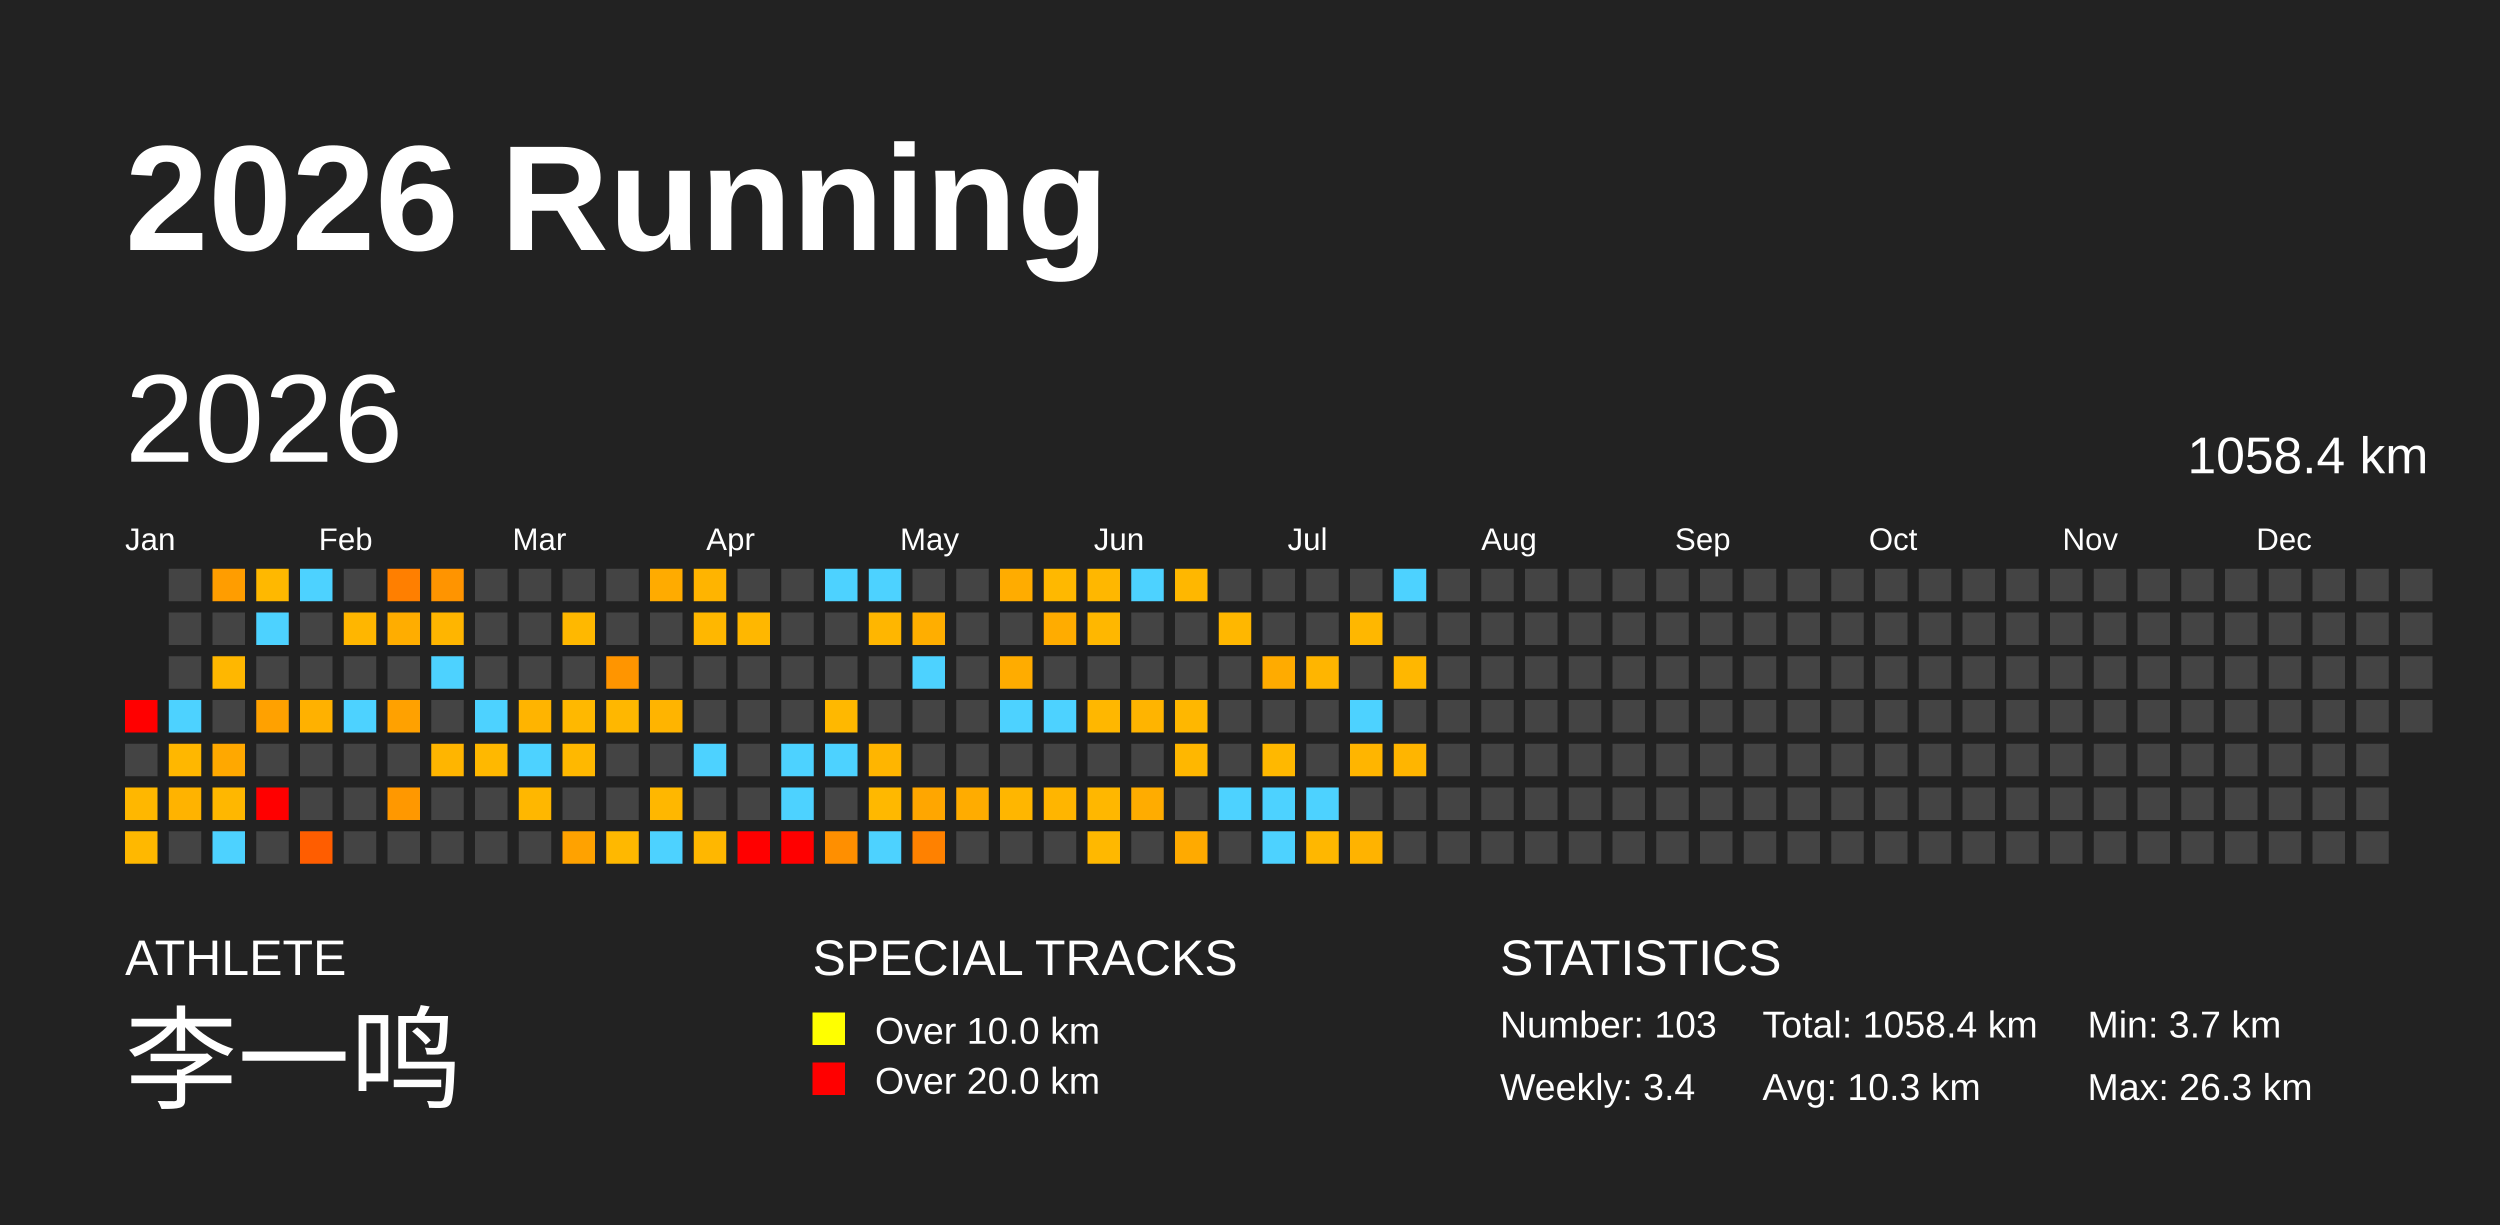
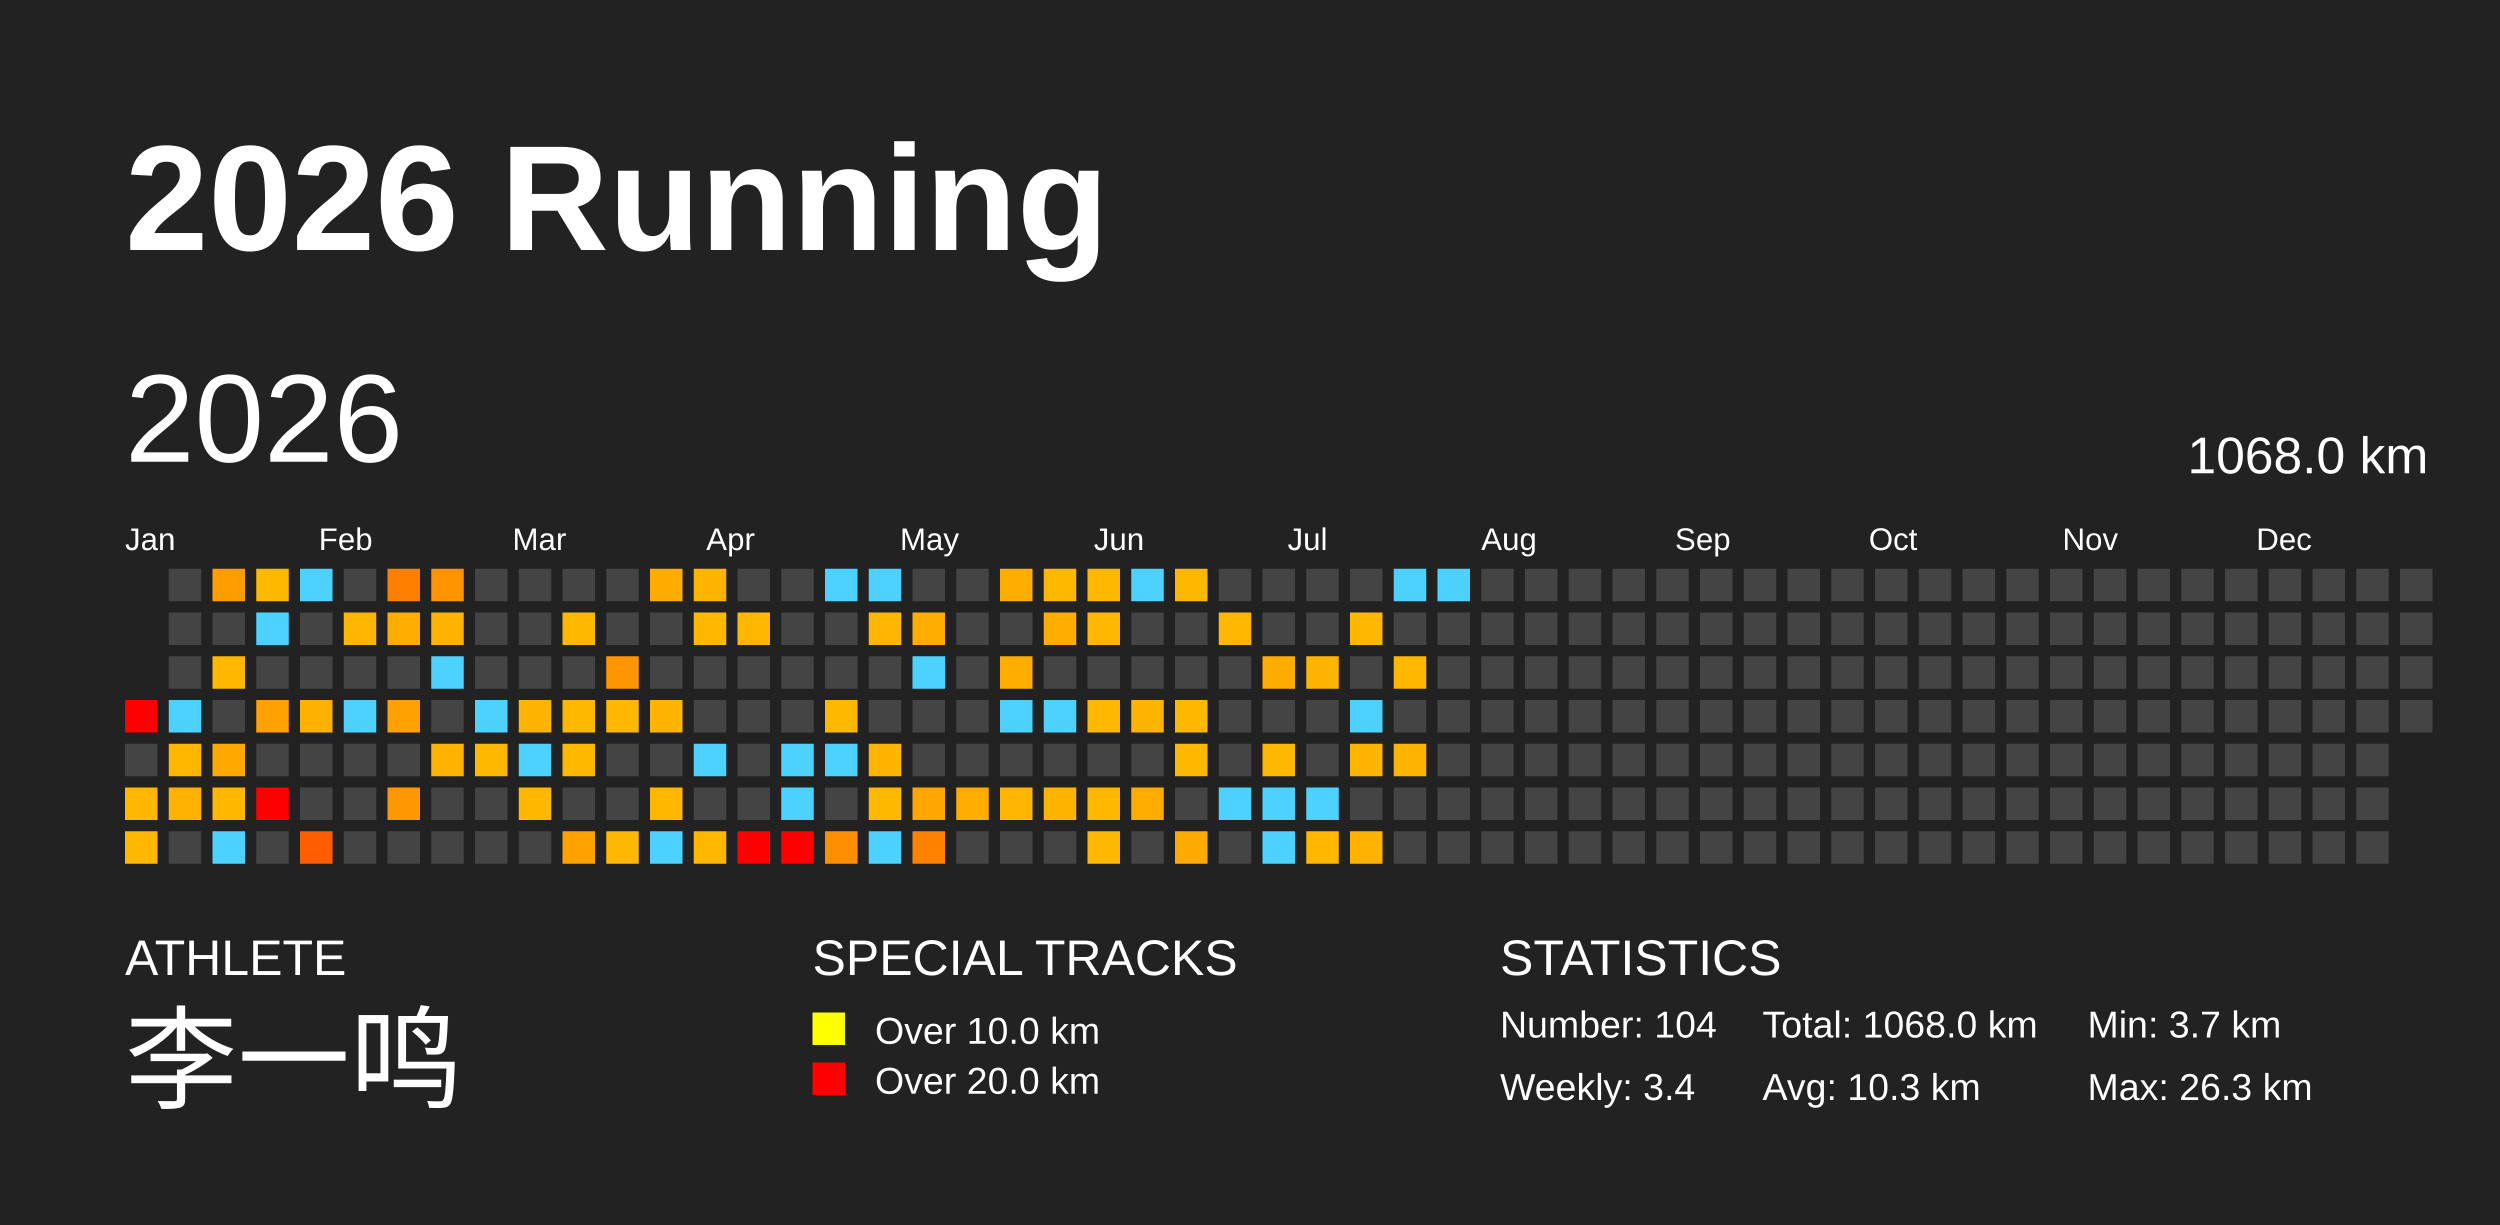
<svg xmlns="http://www.w3.org/2000/svg" baseProfile="full" height="98mm" version="1.1" viewBox="0,0,200,98" width="200mm">
  <defs />
  <rect fill="#222222" height="98" width="200" x="0" y="0" />
  <text fill="#FFFFFF" style="font-size:12px; font-family:Arial; font-weight:bold;" x="10" y="20">2026 Running</text>
  <text fill="#FFFFFF" style="font-size:4px; font-family:Arial" x="10" y="78">ATHLETE</text>
  <text fill="#FFFFFF" style="font-size:9px; font-family:Arial" x="10" y="88">李一鸣</text>
  <text fill="#FFFFFF" style="font-size:4px; font-family:Arial" x="65" y="78">SPECIAL TRACKS</text>
  <rect fill="yellow" height="2.6" width="2.6" x="65" y="81" />
  <text fill="#FFFFFF" style="font-size:3px; font-family:Arial" x="70" y="83.5">Over 10.0 km</text>
  <rect fill="red" height="2.6" width="2.6" x="65" y="85" />
  <text fill="#FFFFFF" style="font-size:3px; font-family:Arial" x="70" y="87.5">Over 20.0 km</text>
  <text fill="#FFFFFF" style="font-size:4px; font-family:Arial" x="120" y="78">STATISTICS</text>
-   <text fill="#FFFFFF" style="font-size:3px; font-family:Arial" x="120" y="83">Number: 103</text>
+   <text fill="#FFFFFF" style="font-size:3px; font-family:Arial" x="120" y="83">Number: 104</text>
  <text fill="#FFFFFF" style="font-size:3px; font-family:Arial" x="120" y="88">Weekly: 3.4</text>
-   <text fill="#FFFFFF" style="font-size:3px; font-family:Arial" x="141" y="83">Total: 1058.4 km</text>
+   <text fill="#FFFFFF" style="font-size:3px; font-family:Arial" x="141" y="83">Total: 1068.0 km</text>
  <text fill="#FFFFFF" style="font-size:3px; font-family:Arial" x="141" y="88">Avg: 10.3 km</text>
  <text fill="#FFFFFF" style="font-size:3px; font-family:Arial" x="167" y="83">Min: 3.7 km</text>
  <text fill="#FFFFFF" style="font-size:3px; font-family:Arial" x="167" y="88">Max: 26.3 km</text>
  <text dominant-baseline="hanging" fill="#FFFFFF" style="font-size:10.0px; font-family:Arial;" x="10" y="30">2026</text>
-   <text dominant-baseline="hanging" fill="#FFFFFF" style="font-size:4.125px; font-family:Arial;" x="175" y="35">1058.4 km</text>
+   <text dominant-baseline="hanging" fill="#FFFFFF" style="font-size:4.125px; font-family:Arial;" x="175" y="35">1068.0 km</text>
  <text fill="#FFFFFF" style="font-size:2.5px; font-family:Arial" x="10.0" y="44">Jan</text>
  <text fill="#FFFFFF" style="font-size:2.5px; font-family:Arial" x="25.5" y="44">Feb</text>
  <text fill="#FFFFFF" style="font-size:2.5px; font-family:Arial" x="41.0" y="44">Mar</text>
  <text fill="#FFFFFF" style="font-size:2.5px; font-family:Arial" x="56.5" y="44">Apr</text>
  <text fill="#FFFFFF" style="font-size:2.5px; font-family:Arial" x="72.0" y="44">May</text>
  <text fill="#FFFFFF" style="font-size:2.5px; font-family:Arial" x="87.5" y="44">Jun</text>
  <text fill="#FFFFFF" style="font-size:2.5px; font-family:Arial" x="103.0" y="44">Jul</text>
  <text fill="#FFFFFF" style="font-size:2.5px; font-family:Arial" x="118.5" y="44">Aug</text>
  <text fill="#FFFFFF" style="font-size:2.5px; font-family:Arial" x="134.0" y="44">Sep</text>
  <text fill="#FFFFFF" style="font-size:2.5px; font-family:Arial" x="149.5" y="44">Oct</text>
  <text fill="#FFFFFF" style="font-size:2.5px; font-family:Arial" x="165.0" y="44">Nov</text>
  <text fill="#FFFFFF" style="font-size:2.5px; font-family:Arial" x="180.5" y="44">Dec</text>
  <rect fill="red" height="2.6" width="2.6" x="10.0" y="56.0" />
  <rect fill="#444444" height="2.6" width="2.6" x="10.0" y="59.5" />
  <rect fill="#ffb700" height="2.6" width="2.6" x="10.0" y="63.0" />
  <rect fill="#ffb800" height="2.6" width="2.6" x="10.0" y="66.5" />
  <rect fill="#444444" height="2.6" width="2.6" x="13.5" y="45.5" />
  <rect fill="#444444" height="2.6" width="2.6" x="13.5" y="49.0" />
  <rect fill="#444444" height="2.6" width="2.6" x="13.5" y="52.5" />
  <rect fill="#4dd2ff" height="2.6" width="2.6" x="13.5" y="56.0" />
  <rect fill="#ffb700" height="2.6" width="2.6" x="13.5" y="59.5" />
  <rect fill="#ffb300" height="2.6" width="2.6" x="13.5" y="63.0" />
  <rect fill="#444444" height="2.6" width="2.6" x="13.5" y="66.5" />
  <rect fill="#ff9d00" height="2.6" width="2.6" x="17.0" y="45.5" />
  <rect fill="#444444" height="2.6" width="2.6" x="17.0" y="49.0" />
  <rect fill="#ffb700" height="2.6" width="2.6" x="17.0" y="52.5" />
  <rect fill="#444444" height="2.6" width="2.6" x="17.0" y="56.0" />
  <rect fill="#ffa800" height="2.6" width="2.6" x="17.0" y="59.5" />
  <rect fill="#ffb700" height="2.6" width="2.6" x="17.0" y="63.0" />
  <rect fill="#4dd2ff" height="2.6" width="2.6" x="17.0" y="66.5" />
  <rect fill="#ffb800" height="2.6" width="2.6" x="20.5" y="45.5" />
  <rect fill="#4dd2ff" height="2.6" width="2.6" x="20.5" y="49.0" />
  <rect fill="#444444" height="2.6" width="2.6" x="20.5" y="52.5" />
  <rect fill="#ffa100" height="2.6" width="2.6" x="20.5" y="56.0" />
  <rect fill="#444444" height="2.6" width="2.6" x="20.5" y="59.5" />
  <rect fill="red" height="2.6" width="2.6" x="20.5" y="63.0" />
  <rect fill="#444444" height="2.6" width="2.6" x="20.5" y="66.5" />
  <rect fill="#4dd2ff" height="2.6" width="2.6" x="24.0" y="45.5" />
  <rect fill="#444444" height="2.6" width="2.6" x="24.0" y="49.0" />
  <rect fill="#444444" height="2.6" width="2.6" x="24.0" y="52.5" />
  <rect fill="#ffb100" height="2.6" width="2.6" x="24.0" y="56.0" />
  <rect fill="#444444" height="2.6" width="2.6" x="24.0" y="59.5" />
  <rect fill="#444444" height="2.6" width="2.6" x="24.0" y="63.0" />
  <rect fill="#ff5d00" height="2.6" width="2.6" x="24.0" y="66.5" />
  <rect fill="#444444" height="2.6" width="2.6" x="27.5" y="45.5" />
  <rect fill="#ffb600" height="2.6" width="2.6" x="27.5" y="49.0" />
  <rect fill="#444444" height="2.6" width="2.6" x="27.5" y="52.5" />
  <rect fill="#4dd2ff" height="2.6" width="2.6" x="27.5" y="56.0" />
  <rect fill="#444444" height="2.6" width="2.6" x="27.5" y="59.5" />
  <rect fill="#444444" height="2.6" width="2.6" x="27.5" y="63.0" />
  <rect fill="#444444" height="2.6" width="2.6" x="27.5" y="66.5" />
  <rect fill="#ff7f00" height="2.6" width="2.6" x="31.0" y="45.5" />
  <rect fill="#ffad00" height="2.6" width="2.6" x="31.0" y="49.0" />
  <rect fill="#444444" height="2.6" width="2.6" x="31.0" y="52.5" />
  <rect fill="#ffa100" height="2.6" width="2.6" x="31.0" y="56.0" />
  <rect fill="#444444" height="2.6" width="2.6" x="31.0" y="59.5" />
  <rect fill="#ff9800" height="2.6" width="2.6" x="31.0" y="63.0" />
  <rect fill="#444444" height="2.6" width="2.6" x="31.0" y="66.5" />
  <rect fill="#ff9400" height="2.6" width="2.6" x="34.5" y="45.5" />
  <rect fill="#ffb500" height="2.6" width="2.6" x="34.5" y="49.0" />
  <rect fill="#4dd2ff" height="2.6" width="2.6" x="34.5" y="52.5" />
  <rect fill="#444444" height="2.6" width="2.6" x="34.5" y="56.0" />
  <rect fill="#ffb500" height="2.6" width="2.6" x="34.5" y="59.5" />
  <rect fill="#444444" height="2.6" width="2.6" x="34.5" y="63.0" />
  <rect fill="#444444" height="2.6" width="2.6" x="34.5" y="66.5" />
  <rect fill="#444444" height="2.6" width="2.6" x="38.0" y="45.5" />
  <rect fill="#444444" height="2.6" width="2.6" x="38.0" y="49.0" />
  <rect fill="#444444" height="2.6" width="2.6" x="38.0" y="52.5" />
  <rect fill="#4dd2ff" height="2.6" width="2.6" x="38.0" y="56.0" />
  <rect fill="#ffb800" height="2.6" width="2.6" x="38.0" y="59.5" />
  <rect fill="#444444" height="2.6" width="2.6" x="38.0" y="63.0" />
  <rect fill="#444444" height="2.6" width="2.6" x="38.0" y="66.5" />
  <rect fill="#444444" height="2.6" width="2.6" x="41.5" y="45.5" />
  <rect fill="#444444" height="2.6" width="2.6" x="41.5" y="49.0" />
  <rect fill="#444444" height="2.6" width="2.6" x="41.5" y="52.5" />
  <rect fill="#ffb400" height="2.6" width="2.6" x="41.5" y="56.0" />
  <rect fill="#4dd2ff" height="2.6" width="2.6" x="41.5" y="59.5" />
  <rect fill="#ffb700" height="2.6" width="2.6" x="41.5" y="63.0" />
  <rect fill="#444444" height="2.6" width="2.6" x="41.5" y="66.5" />
  <rect fill="#444444" height="2.6" width="2.6" x="45.0" y="45.5" />
  <rect fill="#ffb800" height="2.6" width="2.6" x="45.0" y="49.0" />
  <rect fill="#444444" height="2.6" width="2.6" x="45.0" y="52.5" />
  <rect fill="#ffb800" height="2.6" width="2.6" x="45.0" y="56.0" />
  <rect fill="#ffb800" height="2.6" width="2.6" x="45.0" y="59.5" />
  <rect fill="#444444" height="2.6" width="2.6" x="45.0" y="63.0" />
  <rect fill="#ffa200" height="2.6" width="2.6" x="45.0" y="66.5" />
  <rect fill="#444444" height="2.6" width="2.6" x="48.5" y="45.5" />
  <rect fill="#444444" height="2.6" width="2.6" x="48.5" y="49.0" />
  <rect fill="#ff9500" height="2.6" width="2.6" x="48.5" y="52.5" />
  <rect fill="#ffb700" height="2.6" width="2.6" x="48.5" y="56.0" />
  <rect fill="#444444" height="2.6" width="2.6" x="48.5" y="59.5" />
  <rect fill="#444444" height="2.6" width="2.6" x="48.5" y="63.0" />
  <rect fill="#ffb800" height="2.6" width="2.6" x="48.5" y="66.5" />
  <rect fill="#ffab00" height="2.6" width="2.6" x="52.0" y="45.5" />
  <rect fill="#444444" height="2.6" width="2.6" x="52.0" y="49.0" />
  <rect fill="#444444" height="2.6" width="2.6" x="52.0" y="52.5" />
  <rect fill="#ffb400" height="2.6" width="2.6" x="52.0" y="56.0" />
  <rect fill="#444444" height="2.6" width="2.6" x="52.0" y="59.5" />
  <rect fill="#ffb700" height="2.6" width="2.6" x="52.0" y="63.0" />
  <rect fill="#4dd2ff" height="2.6" width="2.6" x="52.0" y="66.5" />
  <rect fill="#ffb400" height="2.6" width="2.6" x="55.5" y="45.5" />
  <rect fill="#ffb700" height="2.6" width="2.6" x="55.5" y="49.0" />
  <rect fill="#444444" height="2.6" width="2.6" x="55.5" y="52.5" />
  <rect fill="#444444" height="2.6" width="2.6" x="55.5" y="56.0" />
  <rect fill="#4dd2ff" height="2.6" width="2.6" x="55.5" y="59.5" />
  <rect fill="#444444" height="2.6" width="2.6" x="55.5" y="63.0" />
  <rect fill="#ffb700" height="2.6" width="2.6" x="55.5" y="66.5" />
  <rect fill="#444444" height="2.6" width="2.6" x="59.0" y="45.5" />
  <rect fill="#ffb700" height="2.6" width="2.6" x="59.0" y="49.0" />
  <rect fill="#444444" height="2.6" width="2.6" x="59.0" y="52.5" />
  <rect fill="#444444" height="2.6" width="2.6" x="59.0" y="56.0" />
  <rect fill="#444444" height="2.6" width="2.6" x="59.0" y="59.5" />
  <rect fill="#444444" height="2.6" width="2.6" x="59.0" y="63.0" />
  <rect fill="red" height="2.6" width="2.6" x="59.0" y="66.5" />
  <rect fill="#444444" height="2.6" width="2.6" x="62.5" y="45.5" />
  <rect fill="#444444" height="2.6" width="2.6" x="62.5" y="49.0" />
  <rect fill="#444444" height="2.6" width="2.6" x="62.5" y="52.5" />
  <rect fill="#444444" height="2.6" width="2.6" x="62.5" y="56.0" />
  <rect fill="#4dd2ff" height="2.6" width="2.6" x="62.5" y="59.5" />
  <rect fill="#4dd2ff" height="2.6" width="2.6" x="62.5" y="63.0" />
  <rect fill="red" height="2.6" width="2.6" x="62.5" y="66.5" />
  <rect fill="#4dd2ff" height="2.6" width="2.6" x="66.0" y="45.5" />
  <rect fill="#444444" height="2.6" width="2.6" x="66.0" y="49.0" />
  <rect fill="#444444" height="2.6" width="2.6" x="66.0" y="52.5" />
  <rect fill="#ffb800" height="2.6" width="2.6" x="66.0" y="56.0" />
  <rect fill="#4dd2ff" height="2.6" width="2.6" x="66.0" y="59.5" />
  <rect fill="#444444" height="2.6" width="2.6" x="66.0" y="63.0" />
  <rect fill="#ff8f00" height="2.6" width="2.6" x="66.0" y="66.5" />
  <rect fill="#4dd2ff" height="2.6" width="2.6" x="69.5" y="45.5" />
  <rect fill="#ffb600" height="2.6" width="2.6" x="69.5" y="49.0" />
  <rect fill="#444444" height="2.6" width="2.6" x="69.5" y="52.5" />
  <rect fill="#444444" height="2.6" width="2.6" x="69.5" y="56.0" />
  <rect fill="#ffb500" height="2.6" width="2.6" x="69.5" y="59.5" />
  <rect fill="#ffb800" height="2.6" width="2.6" x="69.5" y="63.0" />
  <rect fill="#4dd2ff" height="2.6" width="2.6" x="69.5" y="66.5" />
  <rect fill="#444444" height="2.6" width="2.6" x="73.0" y="45.5" />
  <rect fill="#ffae00" height="2.6" width="2.6" x="73.0" y="49.0" />
  <rect fill="#4dd2ff" height="2.6" width="2.6" x="73.0" y="52.5" />
  <rect fill="#444444" height="2.6" width="2.6" x="73.0" y="56.0" />
  <rect fill="#444444" height="2.6" width="2.6" x="73.0" y="59.5" />
  <rect fill="#ffa600" height="2.6" width="2.6" x="73.0" y="63.0" />
  <rect fill="#ff8100" height="2.6" width="2.6" x="73.0" y="66.5" />
  <rect fill="#444444" height="2.6" width="2.6" x="76.5" y="45.5" />
  <rect fill="#444444" height="2.6" width="2.6" x="76.5" y="49.0" />
  <rect fill="#444444" height="2.6" width="2.6" x="76.5" y="52.5" />
  <rect fill="#444444" height="2.6" width="2.6" x="76.5" y="56.0" />
  <rect fill="#444444" height="2.6" width="2.6" x="76.5" y="59.5" />
  <rect fill="#ffac00" height="2.6" width="2.6" x="76.5" y="63.0" />
  <rect fill="#444444" height="2.6" width="2.6" x="76.5" y="66.5" />
  <rect fill="#ffac00" height="2.6" width="2.6" x="80.0" y="45.5" />
  <rect fill="#444444" height="2.6" width="2.6" x="80.0" y="49.0" />
  <rect fill="#ffac00" height="2.6" width="2.6" x="80.0" y="52.5" />
  <rect fill="#4dd2ff" height="2.6" width="2.6" x="80.0" y="56.0" />
  <rect fill="#444444" height="2.6" width="2.6" x="80.0" y="59.5" />
  <rect fill="#ffb600" height="2.6" width="2.6" x="80.0" y="63.0" />
  <rect fill="#444444" height="2.6" width="2.6" x="80.0" y="66.5" />
  <rect fill="#ffb800" height="2.6" width="2.6" x="83.5" y="45.5" />
  <rect fill="#ffac00" height="2.6" width="2.6" x="83.5" y="49.0" />
  <rect fill="#444444" height="2.6" width="2.6" x="83.5" y="52.5" />
  <rect fill="#4dd2ff" height="2.6" width="2.6" x="83.5" y="56.0" />
  <rect fill="#444444" height="2.6" width="2.6" x="83.5" y="59.5" />
  <rect fill="#ffb500" height="2.6" width="2.6" x="83.5" y="63.0" />
  <rect fill="#444444" height="2.6" width="2.6" x="83.5" y="66.5" />
  <rect fill="#ffb700" height="2.6" width="2.6" x="87.0" y="45.5" />
  <rect fill="#ffb700" height="2.6" width="2.6" x="87.0" y="49.0" />
  <rect fill="#444444" height="2.6" width="2.6" x="87.0" y="52.5" />
  <rect fill="#ffb700" height="2.6" width="2.6" x="87.0" y="56.0" />
  <rect fill="#444444" height="2.6" width="2.6" x="87.0" y="59.5" />
  <rect fill="#ffb700" height="2.6" width="2.6" x="87.0" y="63.0" />
  <rect fill="#ffb800" height="2.6" width="2.6" x="87.0" y="66.5" />
  <rect fill="#4dd2ff" height="2.6" width="2.6" x="90.5" y="45.5" />
  <rect fill="#444444" height="2.6" width="2.6" x="90.5" y="49.0" />
  <rect fill="#444444" height="2.6" width="2.6" x="90.5" y="52.5" />
  <rect fill="#ffb400" height="2.6" width="2.6" x="90.5" y="56.0" />
  <rect fill="#444444" height="2.6" width="2.6" x="90.5" y="59.5" />
  <rect fill="#ffac00" height="2.6" width="2.6" x="90.5" y="63.0" />
  <rect fill="#444444" height="2.6" width="2.6" x="90.5" y="66.5" />
  <rect fill="#ffb700" height="2.6" width="2.6" x="94.0" y="45.5" />
  <rect fill="#444444" height="2.6" width="2.6" x="94.0" y="49.0" />
  <rect fill="#444444" height="2.6" width="2.6" x="94.0" y="52.5" />
  <rect fill="#ffb700" height="2.6" width="2.6" x="94.0" y="56.0" />
  <rect fill="#ffb700" height="2.6" width="2.6" x="94.0" y="59.5" />
  <rect fill="#444444" height="2.6" width="2.6" x="94.0" y="63.0" />
  <rect fill="#ffaa00" height="2.6" width="2.6" x="94.0" y="66.5" />
  <rect fill="#444444" height="2.6" width="2.6" x="97.5" y="45.5" />
  <rect fill="#ffb700" height="2.6" width="2.6" x="97.5" y="49.0" />
  <rect fill="#444444" height="2.6" width="2.6" x="97.5" y="52.5" />
  <rect fill="#444444" height="2.6" width="2.6" x="97.5" y="56.0" />
  <rect fill="#444444" height="2.6" width="2.6" x="97.5" y="59.5" />
  <rect fill="#4dd2ff" height="2.6" width="2.6" x="97.5" y="63.0" />
  <rect fill="#444444" height="2.6" width="2.6" x="97.5" y="66.5" />
  <rect fill="#444444" height="2.6" width="2.6" x="101.0" y="45.5" />
  <rect fill="#444444" height="2.6" width="2.6" x="101.0" y="49.0" />
  <rect fill="#ffab00" height="2.6" width="2.6" x="101.0" y="52.5" />
  <rect fill="#444444" height="2.6" width="2.6" x="101.0" y="56.0" />
  <rect fill="#ffb800" height="2.6" width="2.6" x="101.0" y="59.5" />
  <rect fill="#4dd2ff" height="2.6" width="2.6" x="101.0" y="63.0" />
  <rect fill="#4dd2ff" height="2.6" width="2.6" x="101.0" y="66.5" />
  <rect fill="#444444" height="2.6" width="2.6" x="104.5" y="45.5" />
  <rect fill="#444444" height="2.6" width="2.6" x="104.5" y="49.0" />
  <rect fill="#ffb500" height="2.6" width="2.6" x="104.5" y="52.5" />
  <rect fill="#444444" height="2.6" width="2.6" x="104.5" y="56.0" />
  <rect fill="#444444" height="2.6" width="2.6" x="104.5" y="59.5" />
  <rect fill="#4dd2ff" height="2.6" width="2.6" x="104.5" y="63.0" />
  <rect fill="#ffb700" height="2.6" width="2.6" x="104.5" y="66.5" />
  <rect fill="#444444" height="2.6" width="2.6" x="108.0" y="45.5" />
  <rect fill="#ffb700" height="2.6" width="2.6" x="108.0" y="49.0" />
  <rect fill="#444444" height="2.6" width="2.6" x="108.0" y="52.5" />
  <rect fill="#4dd2ff" height="2.6" width="2.6" x="108.0" y="56.0" />
  <rect fill="#ffb500" height="2.6" width="2.6" x="108.0" y="59.5" />
  <rect fill="#444444" height="2.6" width="2.6" x="108.0" y="63.0" />
  <rect fill="#ffb300" height="2.6" width="2.6" x="108.0" y="66.5" />
  <rect fill="#4dd2ff" height="2.6" width="2.6" x="111.5" y="45.5" />
  <rect fill="#444444" height="2.6" width="2.6" x="111.5" y="49.0" />
  <rect fill="#ffb700" height="2.6" width="2.6" x="111.5" y="52.5" />
  <rect fill="#444444" height="2.6" width="2.6" x="111.5" y="56.0" />
  <rect fill="#ffb500" height="2.6" width="2.6" x="111.5" y="59.5" />
  <rect fill="#444444" height="2.6" width="2.6" x="111.5" y="63.0" />
  <rect fill="#444444" height="2.6" width="2.6" x="111.5" y="66.5" />
-   <rect fill="#444444" height="2.6" width="2.6" x="115.0" y="45.5" />
+   <rect fill="#4dd2ff" height="2.6" width="2.6" x="115.0" y="45.5" />
  <rect fill="#444444" height="2.6" width="2.6" x="115.0" y="49.0" />
  <rect fill="#444444" height="2.6" width="2.6" x="115.0" y="52.5" />
  <rect fill="#444444" height="2.6" width="2.6" x="115.0" y="56.0" />
  <rect fill="#444444" height="2.6" width="2.6" x="115.0" y="59.5" />
  <rect fill="#444444" height="2.6" width="2.6" x="115.0" y="63.0" />
  <rect fill="#444444" height="2.6" width="2.6" x="115.0" y="66.5" />
  <rect fill="#444444" height="2.6" width="2.6" x="118.5" y="45.5" />
  <rect fill="#444444" height="2.6" width="2.6" x="118.5" y="49.0" />
  <rect fill="#444444" height="2.6" width="2.6" x="118.5" y="52.5" />
  <rect fill="#444444" height="2.6" width="2.6" x="118.5" y="56.0" />
  <rect fill="#444444" height="2.6" width="2.6" x="118.5" y="59.5" />
  <rect fill="#444444" height="2.6" width="2.6" x="118.5" y="63.0" />
  <rect fill="#444444" height="2.6" width="2.6" x="118.5" y="66.5" />
  <rect fill="#444444" height="2.6" width="2.6" x="122.0" y="45.5" />
  <rect fill="#444444" height="2.6" width="2.6" x="122.0" y="49.0" />
  <rect fill="#444444" height="2.6" width="2.6" x="122.0" y="52.5" />
  <rect fill="#444444" height="2.6" width="2.6" x="122.0" y="56.0" />
  <rect fill="#444444" height="2.6" width="2.6" x="122.0" y="59.5" />
  <rect fill="#444444" height="2.6" width="2.6" x="122.0" y="63.0" />
  <rect fill="#444444" height="2.6" width="2.6" x="122.0" y="66.5" />
  <rect fill="#444444" height="2.6" width="2.6" x="125.5" y="45.5" />
  <rect fill="#444444" height="2.6" width="2.6" x="125.5" y="49.0" />
  <rect fill="#444444" height="2.6" width="2.6" x="125.5" y="52.5" />
  <rect fill="#444444" height="2.6" width="2.6" x="125.5" y="56.0" />
  <rect fill="#444444" height="2.6" width="2.6" x="125.5" y="59.5" />
  <rect fill="#444444" height="2.6" width="2.6" x="125.5" y="63.0" />
  <rect fill="#444444" height="2.6" width="2.6" x="125.5" y="66.5" />
  <rect fill="#444444" height="2.6" width="2.6" x="129.0" y="45.5" />
  <rect fill="#444444" height="2.6" width="2.6" x="129.0" y="49.0" />
  <rect fill="#444444" height="2.6" width="2.6" x="129.0" y="52.5" />
  <rect fill="#444444" height="2.6" width="2.6" x="129.0" y="56.0" />
  <rect fill="#444444" height="2.6" width="2.6" x="129.0" y="59.5" />
  <rect fill="#444444" height="2.6" width="2.6" x="129.0" y="63.0" />
  <rect fill="#444444" height="2.6" width="2.6" x="129.0" y="66.5" />
  <rect fill="#444444" height="2.6" width="2.6" x="132.5" y="45.5" />
  <rect fill="#444444" height="2.6" width="2.6" x="132.5" y="49.0" />
  <rect fill="#444444" height="2.6" width="2.6" x="132.5" y="52.5" />
  <rect fill="#444444" height="2.6" width="2.6" x="132.5" y="56.0" />
  <rect fill="#444444" height="2.6" width="2.6" x="132.5" y="59.5" />
  <rect fill="#444444" height="2.6" width="2.6" x="132.5" y="63.0" />
  <rect fill="#444444" height="2.6" width="2.6" x="132.5" y="66.5" />
  <rect fill="#444444" height="2.6" width="2.6" x="136.0" y="45.5" />
  <rect fill="#444444" height="2.6" width="2.6" x="136.0" y="49.0" />
  <rect fill="#444444" height="2.6" width="2.6" x="136.0" y="52.5" />
  <rect fill="#444444" height="2.6" width="2.6" x="136.0" y="56.0" />
  <rect fill="#444444" height="2.6" width="2.6" x="136.0" y="59.5" />
  <rect fill="#444444" height="2.6" width="2.6" x="136.0" y="63.0" />
  <rect fill="#444444" height="2.6" width="2.6" x="136.0" y="66.5" />
  <rect fill="#444444" height="2.6" width="2.6" x="139.5" y="45.5" />
  <rect fill="#444444" height="2.6" width="2.6" x="139.5" y="49.0" />
  <rect fill="#444444" height="2.6" width="2.6" x="139.5" y="52.5" />
  <rect fill="#444444" height="2.6" width="2.6" x="139.5" y="56.0" />
  <rect fill="#444444" height="2.6" width="2.6" x="139.5" y="59.5" />
  <rect fill="#444444" height="2.6" width="2.6" x="139.5" y="63.0" />
  <rect fill="#444444" height="2.6" width="2.6" x="139.5" y="66.5" />
  <rect fill="#444444" height="2.6" width="2.6" x="143.0" y="45.5" />
  <rect fill="#444444" height="2.6" width="2.6" x="143.0" y="49.0" />
  <rect fill="#444444" height="2.6" width="2.6" x="143.0" y="52.5" />
  <rect fill="#444444" height="2.6" width="2.6" x="143.0" y="56.0" />
  <rect fill="#444444" height="2.6" width="2.6" x="143.0" y="59.5" />
  <rect fill="#444444" height="2.6" width="2.6" x="143.0" y="63.0" />
  <rect fill="#444444" height="2.6" width="2.6" x="143.0" y="66.5" />
  <rect fill="#444444" height="2.6" width="2.6" x="146.5" y="45.5" />
  <rect fill="#444444" height="2.6" width="2.6" x="146.5" y="49.0" />
  <rect fill="#444444" height="2.6" width="2.6" x="146.5" y="52.5" />
  <rect fill="#444444" height="2.6" width="2.6" x="146.5" y="56.0" />
  <rect fill="#444444" height="2.6" width="2.6" x="146.5" y="59.5" />
  <rect fill="#444444" height="2.6" width="2.6" x="146.5" y="63.0" />
  <rect fill="#444444" height="2.6" width="2.6" x="146.5" y="66.5" />
  <rect fill="#444444" height="2.6" width="2.6" x="150.0" y="45.5" />
  <rect fill="#444444" height="2.6" width="2.6" x="150.0" y="49.0" />
  <rect fill="#444444" height="2.6" width="2.6" x="150.0" y="52.5" />
  <rect fill="#444444" height="2.6" width="2.6" x="150.0" y="56.0" />
  <rect fill="#444444" height="2.6" width="2.6" x="150.0" y="59.5" />
  <rect fill="#444444" height="2.6" width="2.6" x="150.0" y="63.0" />
  <rect fill="#444444" height="2.6" width="2.6" x="150.0" y="66.5" />
  <rect fill="#444444" height="2.6" width="2.6" x="153.5" y="45.5" />
  <rect fill="#444444" height="2.6" width="2.6" x="153.5" y="49.0" />
  <rect fill="#444444" height="2.6" width="2.6" x="153.5" y="52.5" />
  <rect fill="#444444" height="2.6" width="2.6" x="153.5" y="56.0" />
  <rect fill="#444444" height="2.6" width="2.6" x="153.5" y="59.5" />
  <rect fill="#444444" height="2.6" width="2.6" x="153.5" y="63.0" />
  <rect fill="#444444" height="2.6" width="2.6" x="153.5" y="66.5" />
  <rect fill="#444444" height="2.6" width="2.6" x="157.0" y="45.5" />
  <rect fill="#444444" height="2.6" width="2.6" x="157.0" y="49.0" />
  <rect fill="#444444" height="2.6" width="2.6" x="157.0" y="52.5" />
  <rect fill="#444444" height="2.6" width="2.6" x="157.0" y="56.0" />
  <rect fill="#444444" height="2.6" width="2.6" x="157.0" y="59.5" />
  <rect fill="#444444" height="2.6" width="2.6" x="157.0" y="63.0" />
  <rect fill="#444444" height="2.6" width="2.6" x="157.0" y="66.5" />
  <rect fill="#444444" height="2.6" width="2.6" x="160.5" y="45.5" />
  <rect fill="#444444" height="2.6" width="2.6" x="160.5" y="49.0" />
  <rect fill="#444444" height="2.6" width="2.6" x="160.5" y="52.5" />
  <rect fill="#444444" height="2.6" width="2.6" x="160.5" y="56.0" />
  <rect fill="#444444" height="2.6" width="2.6" x="160.5" y="59.5" />
  <rect fill="#444444" height="2.6" width="2.6" x="160.5" y="63.0" />
  <rect fill="#444444" height="2.6" width="2.6" x="160.5" y="66.5" />
  <rect fill="#444444" height="2.6" width="2.6" x="164.0" y="45.5" />
  <rect fill="#444444" height="2.6" width="2.6" x="164.0" y="49.0" />
  <rect fill="#444444" height="2.6" width="2.6" x="164.0" y="52.5" />
  <rect fill="#444444" height="2.6" width="2.6" x="164.0" y="56.0" />
  <rect fill="#444444" height="2.6" width="2.6" x="164.0" y="59.5" />
  <rect fill="#444444" height="2.6" width="2.6" x="164.0" y="63.0" />
  <rect fill="#444444" height="2.6" width="2.6" x="164.0" y="66.5" />
  <rect fill="#444444" height="2.6" width="2.6" x="167.5" y="45.5" />
  <rect fill="#444444" height="2.6" width="2.6" x="167.5" y="49.0" />
  <rect fill="#444444" height="2.6" width="2.6" x="167.5" y="52.5" />
  <rect fill="#444444" height="2.6" width="2.6" x="167.5" y="56.0" />
  <rect fill="#444444" height="2.6" width="2.6" x="167.5" y="59.5" />
  <rect fill="#444444" height="2.6" width="2.6" x="167.5" y="63.0" />
  <rect fill="#444444" height="2.6" width="2.6" x="167.5" y="66.5" />
  <rect fill="#444444" height="2.6" width="2.6" x="171.0" y="45.5" />
  <rect fill="#444444" height="2.6" width="2.6" x="171.0" y="49.0" />
  <rect fill="#444444" height="2.6" width="2.6" x="171.0" y="52.5" />
  <rect fill="#444444" height="2.6" width="2.6" x="171.0" y="56.0" />
  <rect fill="#444444" height="2.6" width="2.6" x="171.0" y="59.5" />
  <rect fill="#444444" height="2.6" width="2.6" x="171.0" y="63.0" />
  <rect fill="#444444" height="2.6" width="2.6" x="171.0" y="66.5" />
  <rect fill="#444444" height="2.6" width="2.6" x="174.5" y="45.5" />
  <rect fill="#444444" height="2.6" width="2.6" x="174.5" y="49.0" />
  <rect fill="#444444" height="2.6" width="2.6" x="174.5" y="52.5" />
  <rect fill="#444444" height="2.6" width="2.6" x="174.5" y="56.0" />
  <rect fill="#444444" height="2.6" width="2.6" x="174.5" y="59.5" />
  <rect fill="#444444" height="2.6" width="2.6" x="174.5" y="63.0" />
  <rect fill="#444444" height="2.6" width="2.6" x="174.5" y="66.5" />
  <rect fill="#444444" height="2.6" width="2.6" x="178.0" y="45.5" />
  <rect fill="#444444" height="2.6" width="2.6" x="178.0" y="49.0" />
  <rect fill="#444444" height="2.6" width="2.6" x="178.0" y="52.5" />
  <rect fill="#444444" height="2.6" width="2.6" x="178.0" y="56.0" />
  <rect fill="#444444" height="2.6" width="2.6" x="178.0" y="59.5" />
  <rect fill="#444444" height="2.6" width="2.6" x="178.0" y="63.0" />
  <rect fill="#444444" height="2.6" width="2.6" x="178.0" y="66.5" />
  <rect fill="#444444" height="2.6" width="2.6" x="181.5" y="45.5" />
  <rect fill="#444444" height="2.6" width="2.6" x="181.5" y="49.0" />
  <rect fill="#444444" height="2.6" width="2.6" x="181.5" y="52.5" />
  <rect fill="#444444" height="2.6" width="2.6" x="181.5" y="56.0" />
  <rect fill="#444444" height="2.6" width="2.6" x="181.5" y="59.5" />
  <rect fill="#444444" height="2.6" width="2.6" x="181.5" y="63.0" />
  <rect fill="#444444" height="2.6" width="2.6" x="181.5" y="66.5" />
  <rect fill="#444444" height="2.6" width="2.6" x="185.0" y="45.5" />
  <rect fill="#444444" height="2.6" width="2.6" x="185.0" y="49.0" />
  <rect fill="#444444" height="2.6" width="2.6" x="185.0" y="52.5" />
  <rect fill="#444444" height="2.6" width="2.6" x="185.0" y="56.0" />
  <rect fill="#444444" height="2.6" width="2.6" x="185.0" y="59.5" />
  <rect fill="#444444" height="2.6" width="2.6" x="185.0" y="63.0" />
  <rect fill="#444444" height="2.6" width="2.6" x="185.0" y="66.5" />
  <rect fill="#444444" height="2.6" width="2.6" x="188.5" y="45.5" />
  <rect fill="#444444" height="2.6" width="2.6" x="188.5" y="49.0" />
  <rect fill="#444444" height="2.6" width="2.6" x="188.5" y="52.5" />
  <rect fill="#444444" height="2.6" width="2.6" x="188.5" y="56.0" />
  <rect fill="#444444" height="2.6" width="2.6" x="188.5" y="59.5" />
  <rect fill="#444444" height="2.6" width="2.6" x="188.5" y="63.0" />
  <rect fill="#444444" height="2.6" width="2.6" x="188.5" y="66.5" />
  <rect fill="#444444" height="2.6" width="2.6" x="192.0" y="45.5" />
  <rect fill="#444444" height="2.6" width="2.6" x="192.0" y="49.0" />
  <rect fill="#444444" height="2.6" width="2.6" x="192.0" y="52.5" />
  <rect fill="#444444" height="2.6" width="2.6" x="192.0" y="56.0" />
</svg>
